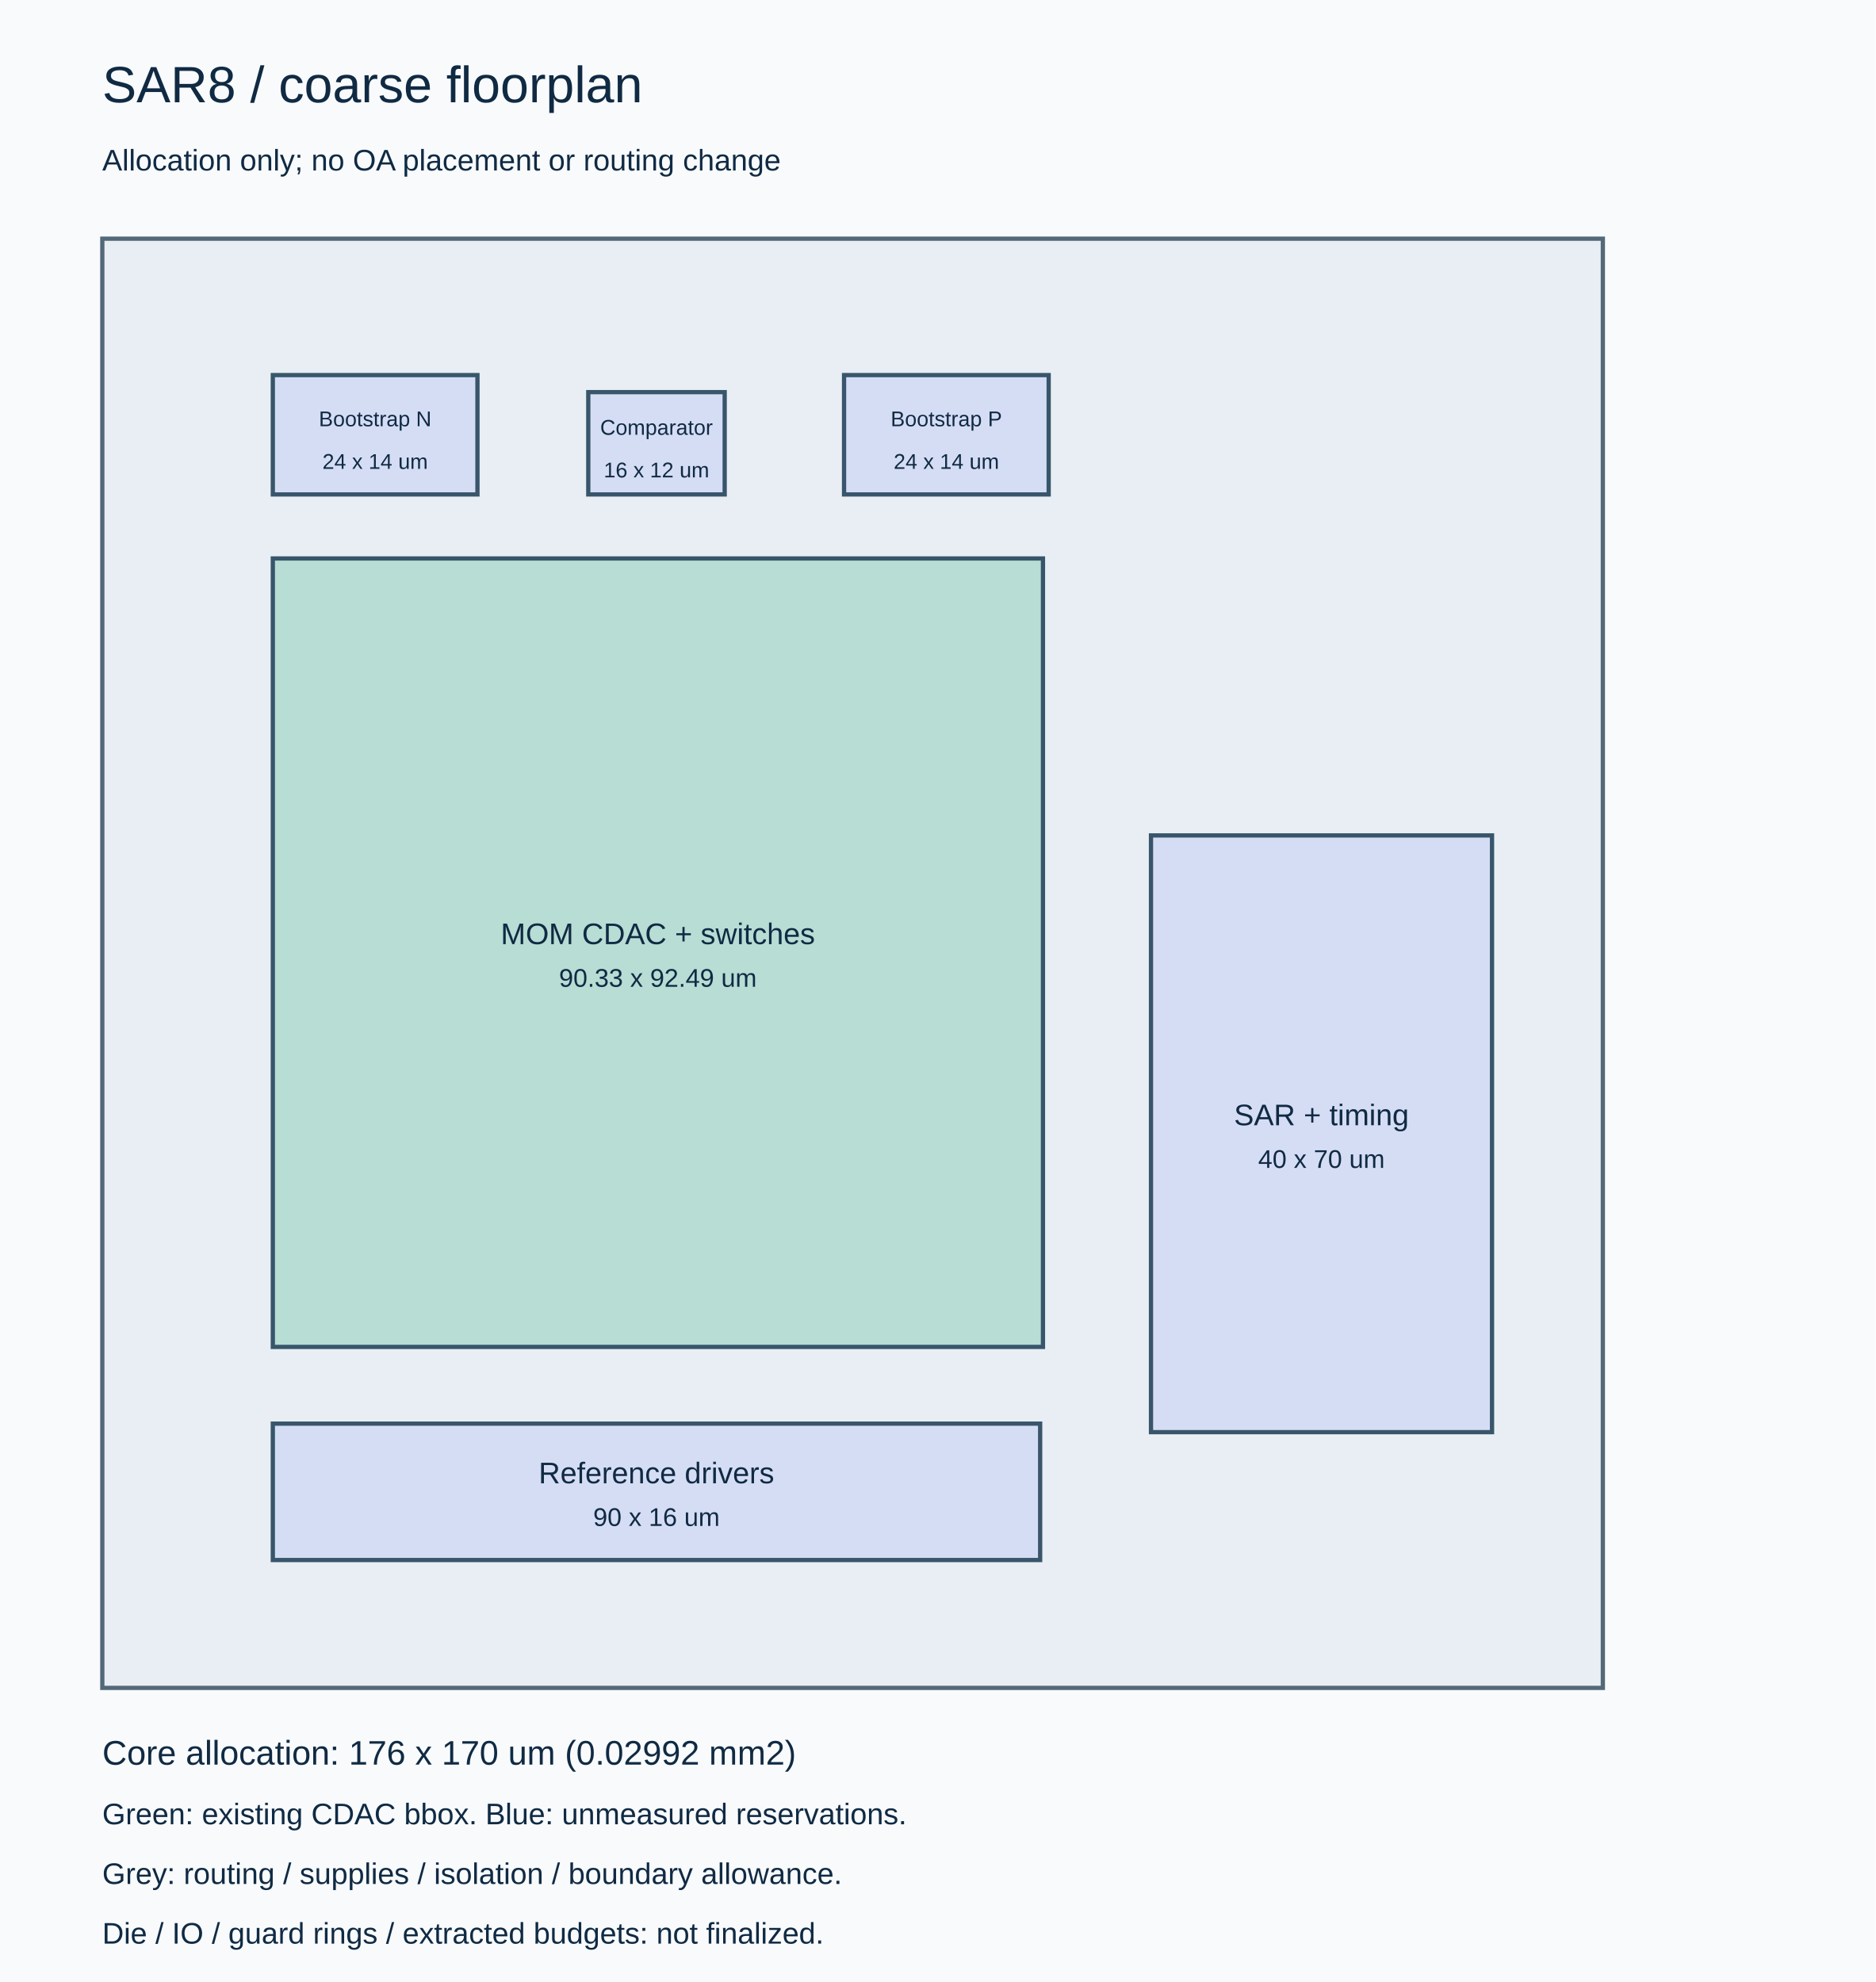
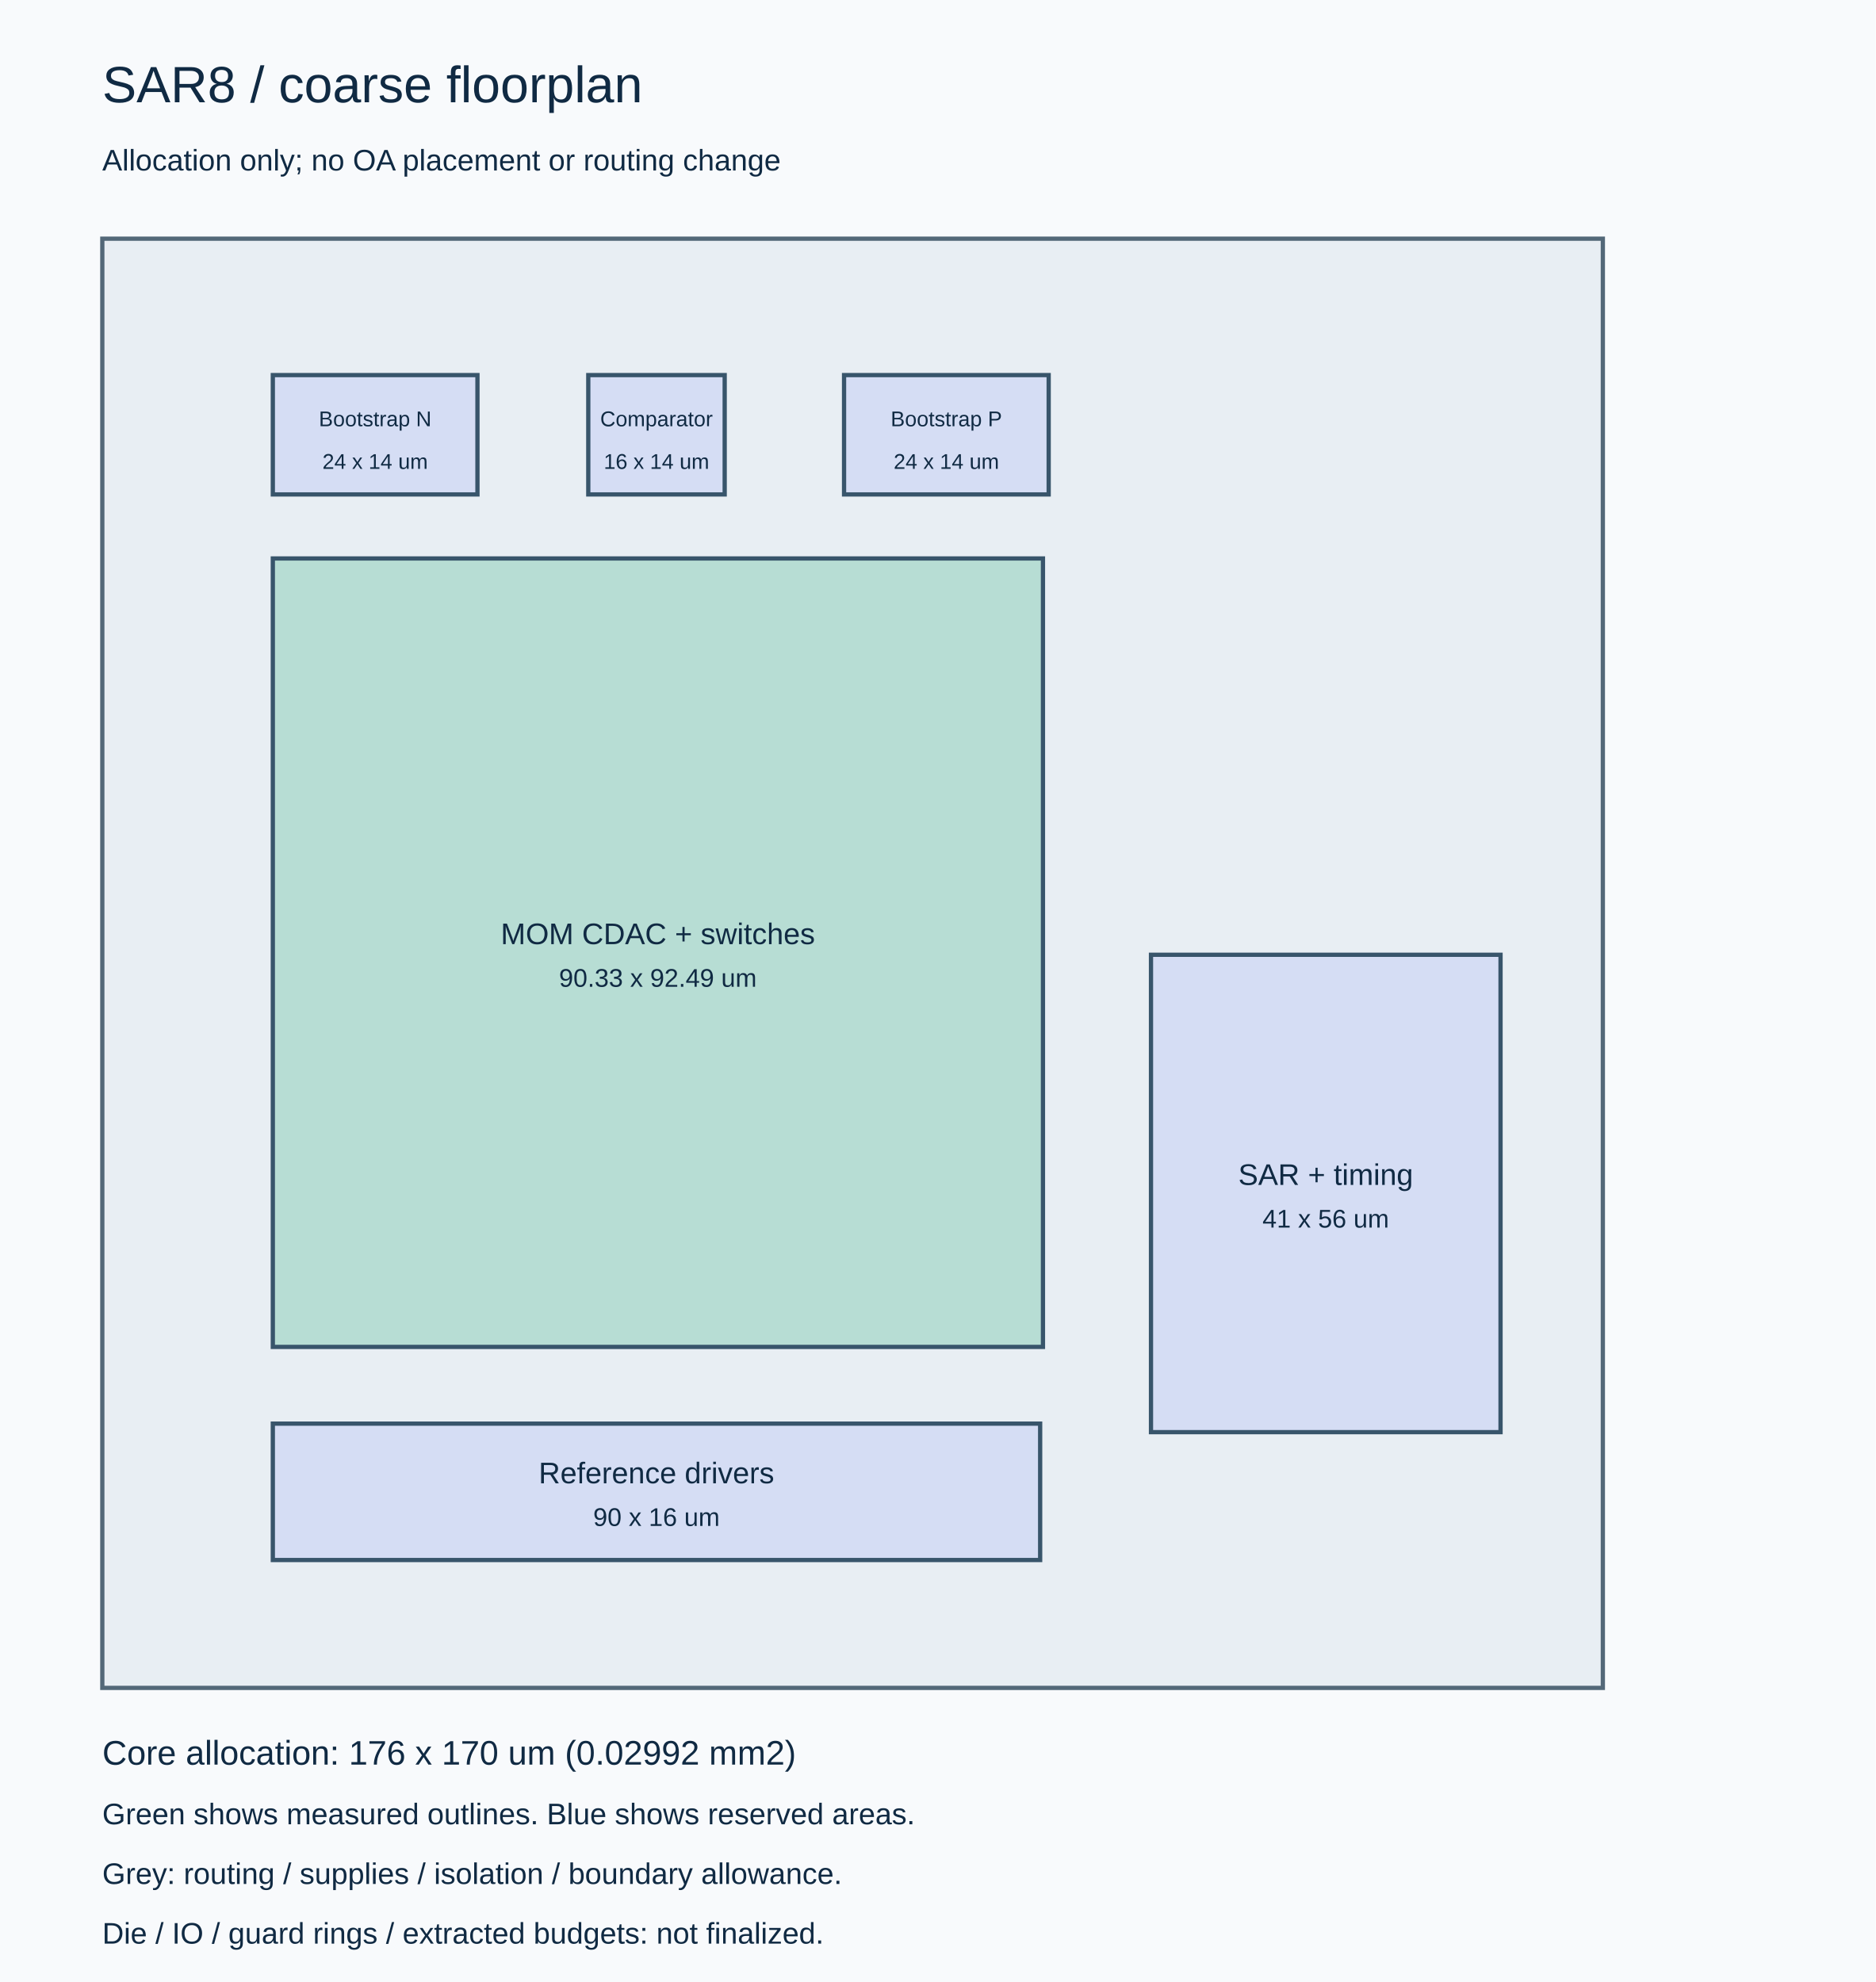
<svg xmlns="http://www.w3.org/2000/svg" width="880" height="930" viewBox="0 0 220 232.5">
  <rect width="220" height="232.5" fill="#f8fafc" />
  <g font-family="Arial,sans-serif" fill="#102a43">
    <text x="12" y="12" font-size="6">SAR8 / coarse floorplan</text>
    <text x="12" y="20" font-size="3.5">Allocation only; no OA placement or routing change</text>
    <rect x="12" y="28" width="176" height="170" fill="#e8eef3" stroke="#536878" stroke-width="0.5" />
    <rect x="32" y="65.51" width="90.33" height="92.49" fill="#b7ddd4" stroke="#38556b" stroke-width="0.5" />
    <text x="77.165" y="110.755" font-size="3.5" text-anchor="middle">MOM CDAC + switches</text>
    <text x="77.165" y="115.755" font-size="3" text-anchor="middle">90.33 x 92.49 um</text>
-     <rect x="69" y="46" width="16" height="12" fill="#d5ddf4" stroke="#38556b" stroke-width="0.5" />
-     <text x="77.0" y="51.0" font-size="2.5" text-anchor="middle">Comparator</text>
-     <text x="77.0" y="56.0" font-size="2.5" text-anchor="middle">16 x 12 um</text>
+     <rect x="69" y="44" width="16" height="14" fill="#d5ddf4" stroke="#38556b" stroke-width="0.5" />
+     <text x="77.0" y="50.0" font-size="2.5" text-anchor="middle">Comparator</text>
+     <text x="77.0" y="55.0" font-size="2.5" text-anchor="middle">16 x 14 um</text>
    <rect x="32" y="44" width="24" height="14" fill="#d5ddf4" stroke="#38556b" stroke-width="0.5" />
    <text x="44.0" y="50.0" font-size="2.5" text-anchor="middle">Bootstrap N</text>
    <text x="44.0" y="55.0" font-size="2.5" text-anchor="middle">24 x 14 um</text>
    <rect x="99" y="44" width="24" height="14" fill="#d5ddf4" stroke="#38556b" stroke-width="0.5" />
    <text x="111.0" y="50.0" font-size="2.5" text-anchor="middle">Bootstrap P</text>
    <text x="111.0" y="55.0" font-size="2.5" text-anchor="middle">24 x 14 um</text>
    <rect x="32" y="167" width="90" height="16" fill="#d5ddf4" stroke="#38556b" stroke-width="0.5" />
    <text x="77.0" y="174.0" font-size="3.5" text-anchor="middle">Reference drivers</text>
    <text x="77.0" y="179.0" font-size="3" text-anchor="middle">90 x 16 um</text>
-     <rect x="135" y="98" width="40" height="70" fill="#d5ddf4" stroke="#38556b" stroke-width="0.5" />
-     <text x="155.0" y="132.0" font-size="3.5" text-anchor="middle">SAR + timing</text>
-     <text x="155.0" y="137.0" font-size="3" text-anchor="middle">40 x 70 um</text>
+     <rect x="135" y="112" width="41" height="56" fill="#d5ddf4" stroke="#38556b" stroke-width="0.5" />
+     <text x="155.5" y="139.0" font-size="3.5" text-anchor="middle">SAR + timing</text>
+     <text x="155.5" y="144.0" font-size="3" text-anchor="middle">41 x 56 um</text>
    <text x="12" y="207" font-size="4">Core allocation: 176 x 170 um (0.02992 mm2)</text>
-     <text x="12" y="214" font-size="3.5">Green: existing CDAC bbox. Blue: unmeasured reservations.</text>
+     <text x="12" y="214" font-size="3.5">Green shows measured outlines. Blue shows reserved areas.</text>
    <text x="12" y="221" font-size="3.5">Grey: routing / supplies / isolation / boundary allowance.</text>
    <text x="12" y="228" font-size="3.5">Die / IO / guard rings / extracted budgets: not finalized.</text>
  </g>
</svg>
